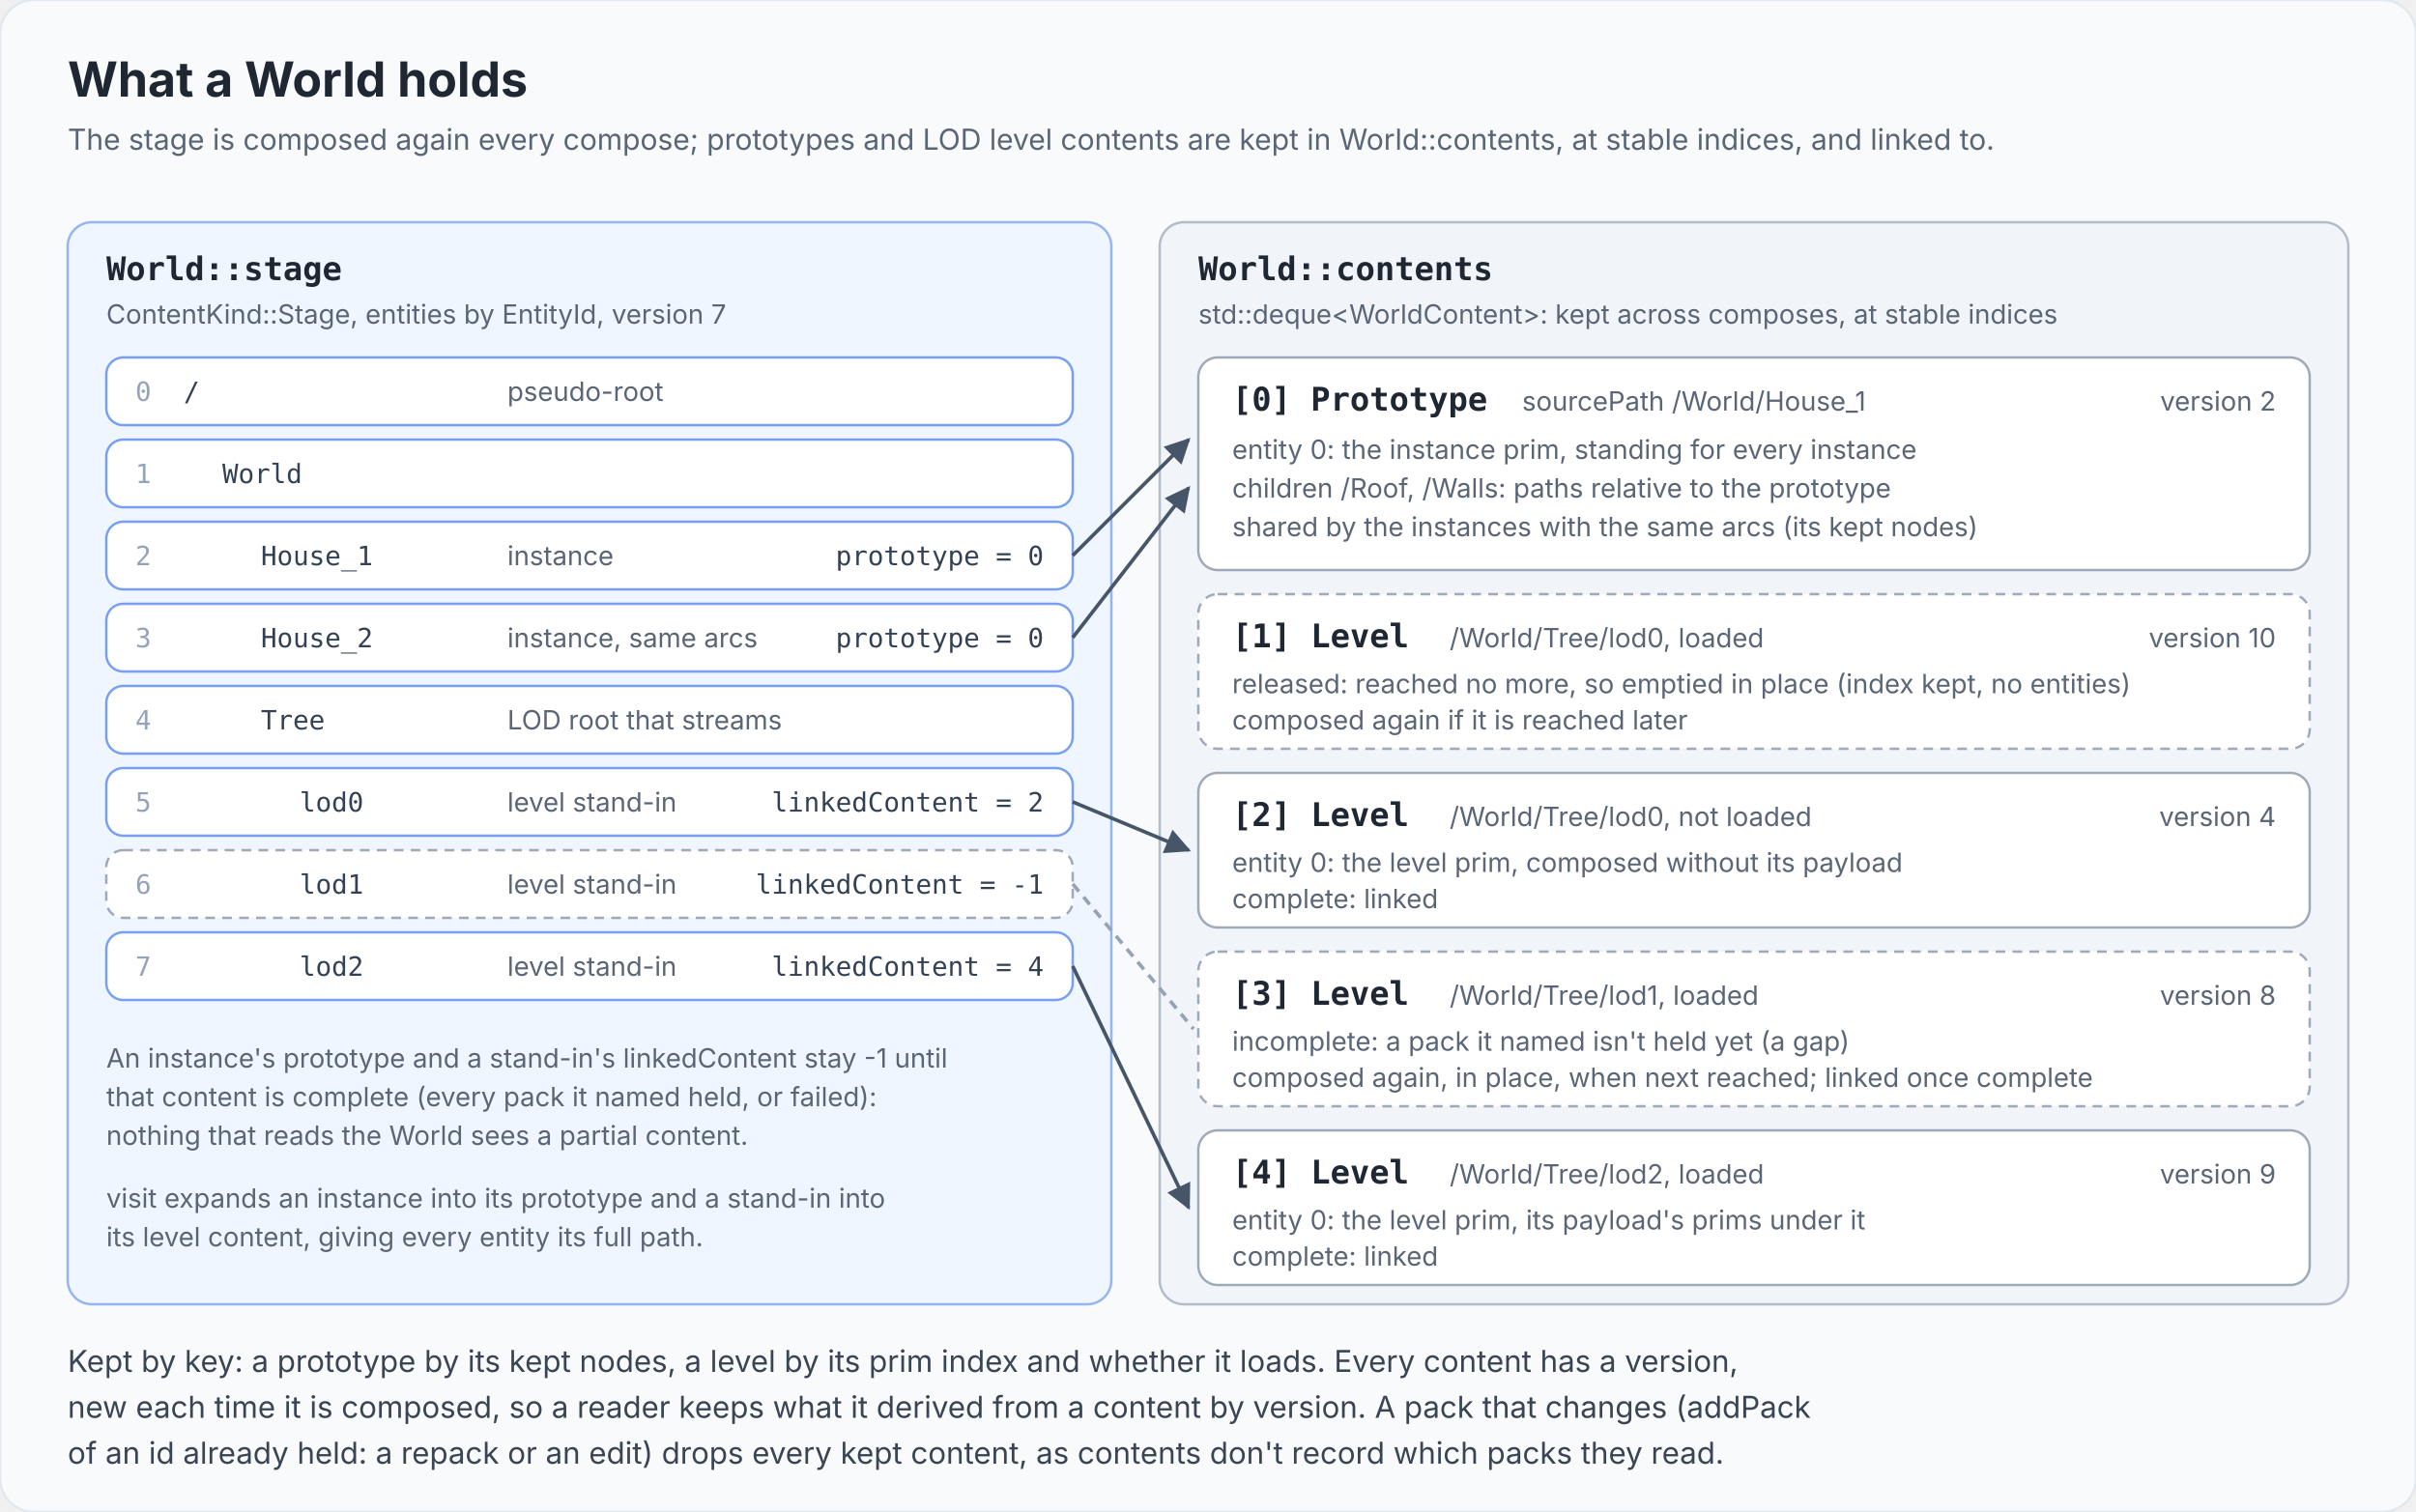
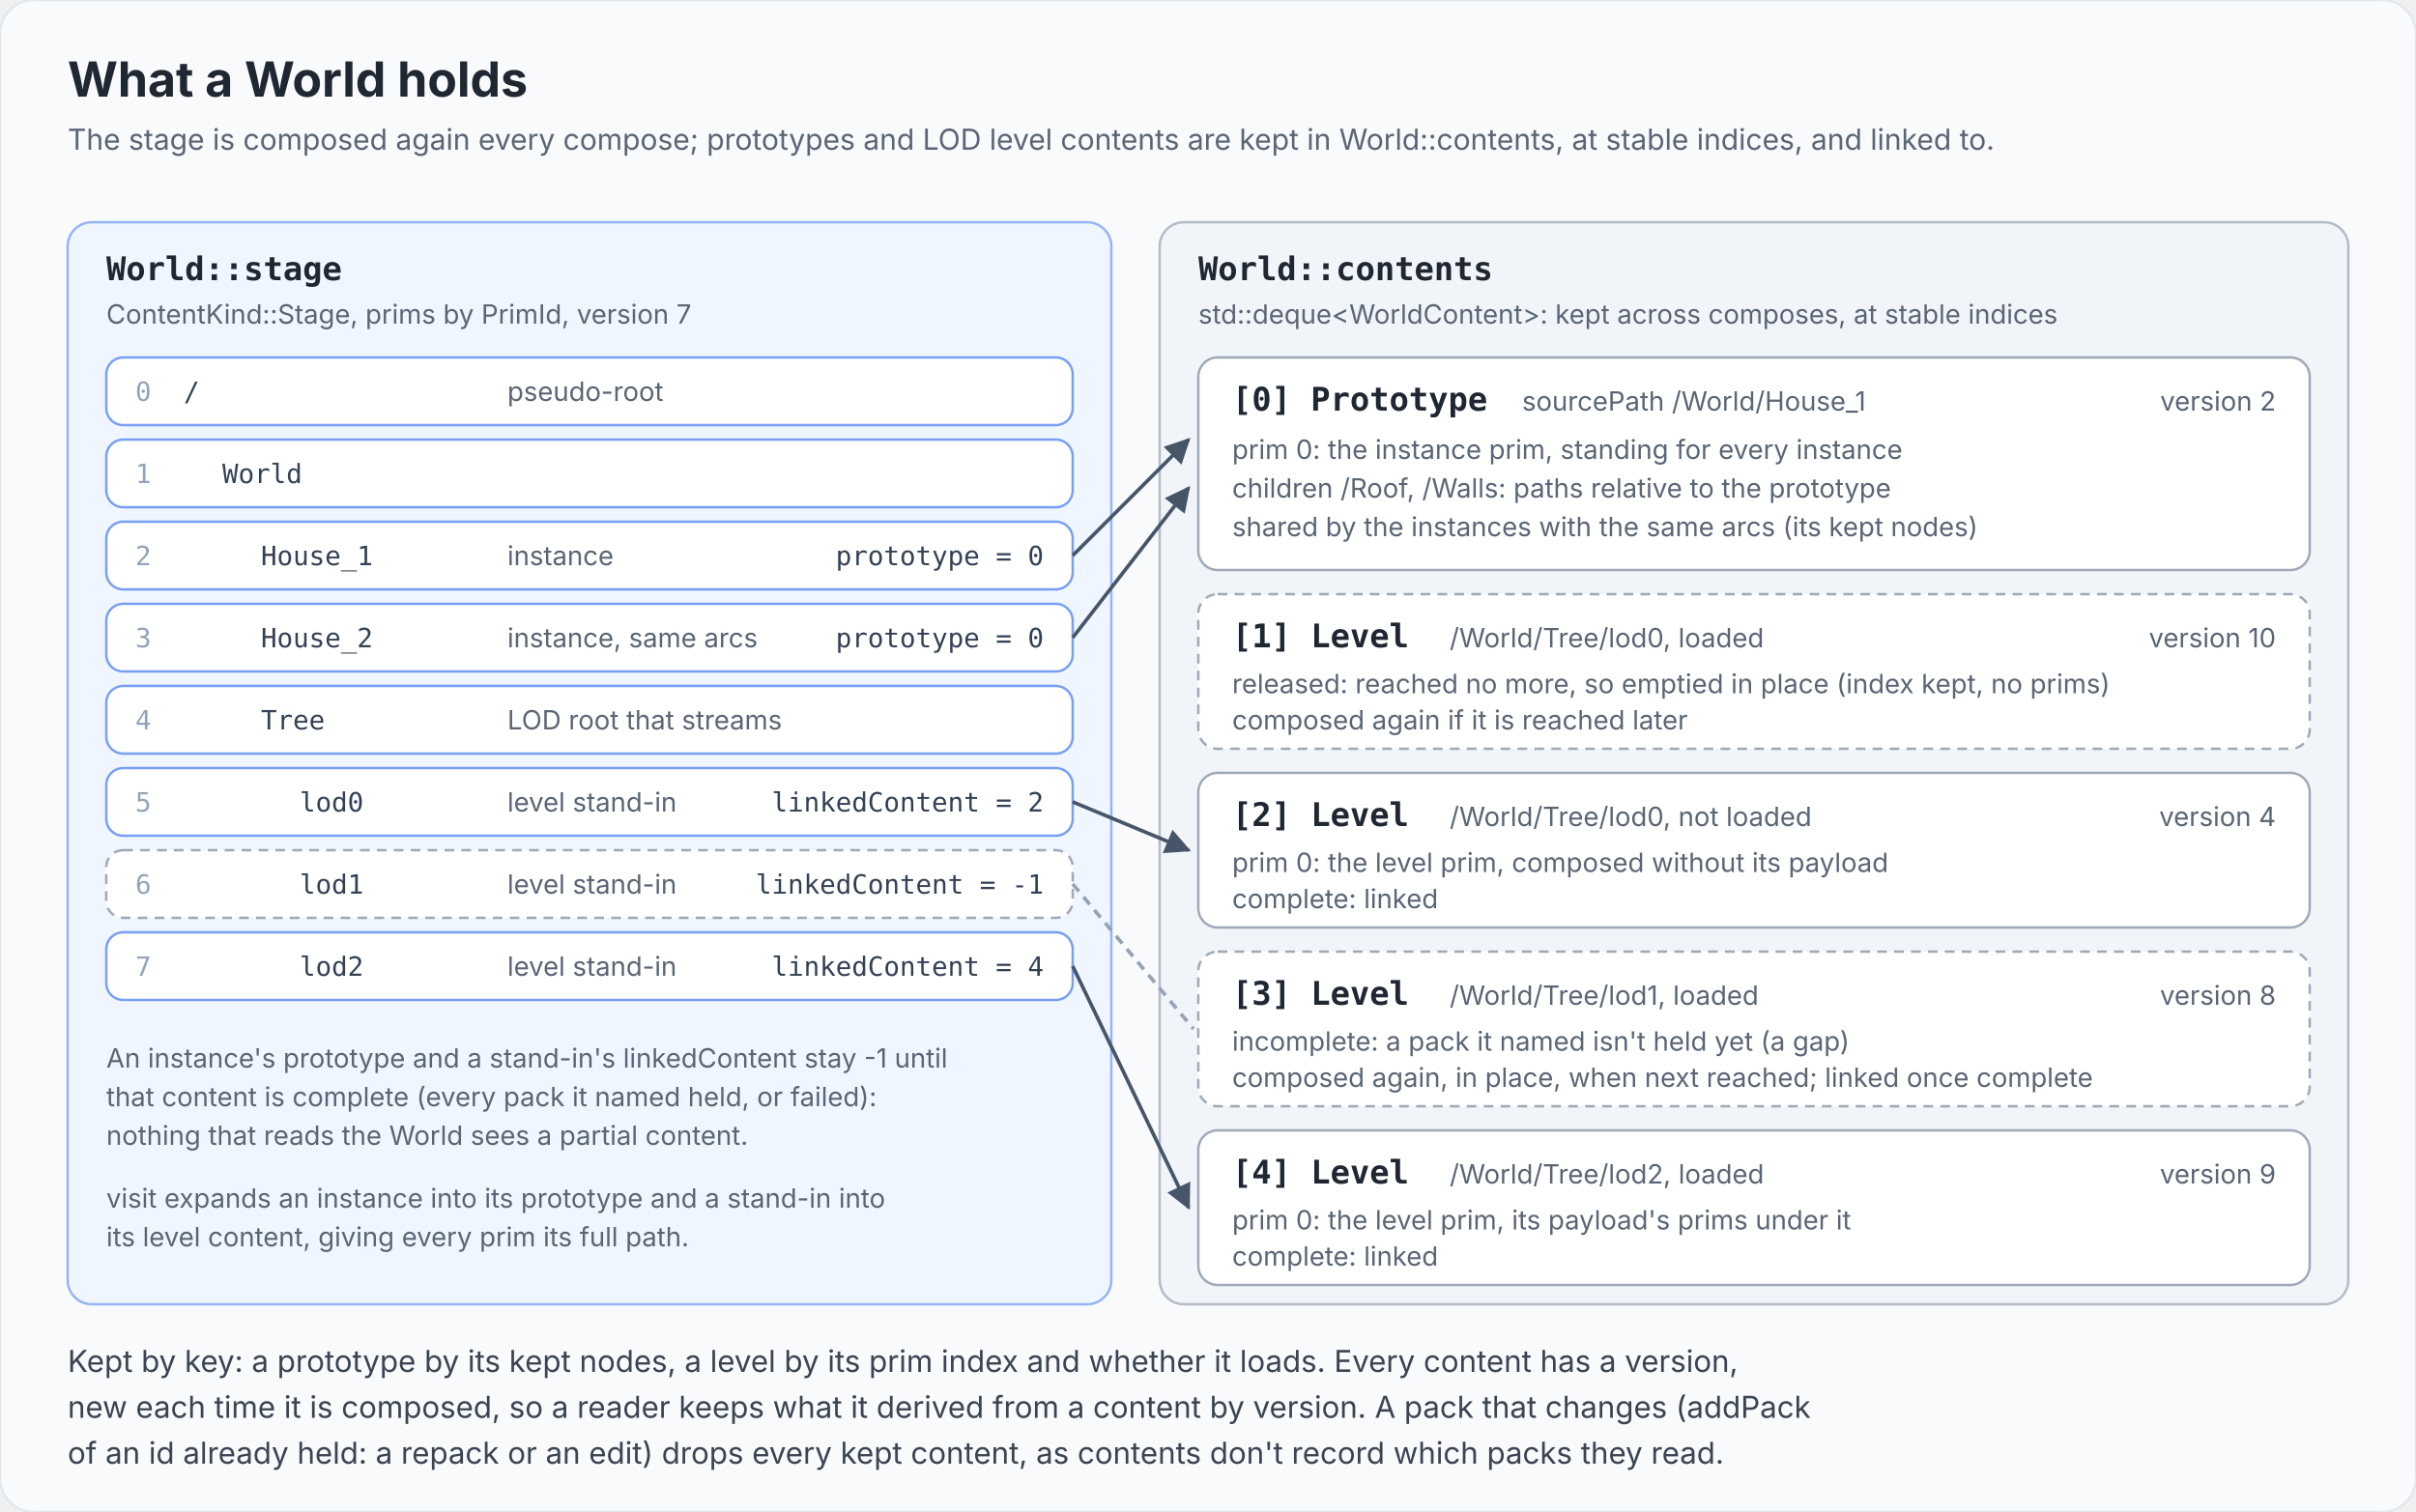
<svg xmlns="http://www.w3.org/2000/svg" width="1000" height="626" viewBox="0 0 1000 626" font-family="Inter, Segoe UI, Helvetica, Arial, sans-serif">
  <style>
    .title { font-size: 20px; font-weight: 700; fill: #1f2733; }
    .lib { font-size: 13.5px; font-weight: 700; fill: #1f2733; font-family: JetBrains Mono, Consolas, Menlo, monospace; }
    .m { font-size: 11px; fill: #334155; font-family: JetBrains Mono, Consolas, Menlo, monospace; }
    .s { font-size: 11px; fill: #5a6575; }
    .t { font-size: 12.5px; fill: #3a4452; }
    .i { font-size: 11px; fill: #94a3b8; font-family: JetBrains Mono, Consolas, Menlo, monospace; }
  </style>
  <defs>
    <marker id="arrow" viewBox="0 0 10 10" refX="9" refY="5" markerWidth="7" markerHeight="7" orient="auto">
      <path d="M0,0 L10,5 L0,10 z" fill="#475569" />
    </marker>
  </defs>
  <rect x="0" y="0" width="1000" height="626" rx="14" fill="#f8fafc" stroke="#e2e8f0" />
  <text x="28" y="40" class="title">What a World holds</text>
  <text x="28" y="62" class="s" style="font-size:12px">The stage is composed again every compose; prototypes and LOD level contents are kept in World::contents, at stable indices, and linked to.</text>
  <rect x="28" y="92" width="432" height="448" rx="10" fill="#eff6ff" stroke="#2563eb" stroke-opacity="0.45" />
  <text x="44" y="116" class="lib">World::stage</text>
-   <text x="44" y="134" class="s">ContentKind::Stage, entities by EntityId, version 7</text>
+   <text x="44" y="134" class="s">ContentKind::Stage, prims by PrimId, version 7</text>
  <rect x="44" y="148" width="400" height="28" rx="7" fill="#ffffff" stroke="#2563eb" stroke-opacity="0.6" />
  <text x="56" y="166" class="i">0</text>
  <text x="76" y="166" class="m">/</text>
  <text x="210" y="166" class="s">pseudo-root</text>
  <rect x="44" y="182" width="400" height="28" rx="7" fill="#ffffff" stroke="#2563eb" stroke-opacity="0.6" />
  <text x="56" y="200" class="i">1</text>
  <text x="92" y="200" class="m">World</text>
  <rect x="44" y="216" width="400" height="28" rx="7" fill="#ffffff" stroke="#2563eb" stroke-opacity="0.6" />
  <text x="56" y="234" class="i">2</text>
  <text x="108" y="234" class="m">House_1</text>
  <text x="210" y="234" class="s">instance</text>
  <text x="432" y="234" class="m" text-anchor="end">prototype = 0</text>
  <rect x="44" y="250" width="400" height="28" rx="7" fill="#ffffff" stroke="#2563eb" stroke-opacity="0.6" />
  <text x="56" y="268" class="i">3</text>
  <text x="108" y="268" class="m">House_2</text>
  <text x="210" y="268" class="s">instance, same arcs</text>
  <text x="432" y="268" class="m" text-anchor="end">prototype = 0</text>
  <rect x="44" y="284" width="400" height="28" rx="7" fill="#ffffff" stroke="#2563eb" stroke-opacity="0.6" />
  <text x="56" y="302" class="i">4</text>
  <text x="108" y="302" class="m">Tree</text>
  <text x="210" y="302" class="s">LOD root that streams</text>
  <rect x="44" y="318" width="400" height="28" rx="7" fill="#ffffff" stroke="#2563eb" stroke-opacity="0.6" />
  <text x="56" y="336" class="i">5</text>
  <text x="124" y="336" class="m">lod0</text>
  <text x="210" y="336" class="s">level stand-in</text>
  <text x="432" y="336" class="m" text-anchor="end">linkedContent = 2</text>
  <rect x="44" y="352" width="400" height="28" rx="7" fill="#ffffff" stroke="#64748b" stroke-opacity="0.6" stroke-dasharray="4 3" />
  <text x="56" y="370" class="i">6</text>
  <text x="124" y="370" class="m">lod1</text>
  <text x="210" y="370" class="s">level stand-in</text>
  <text x="432" y="370" class="m" text-anchor="end">linkedContent = -1</text>
  <rect x="44" y="386" width="400" height="28" rx="7" fill="#ffffff" stroke="#2563eb" stroke-opacity="0.6" />
  <text x="56" y="404" class="i">7</text>
  <text x="124" y="404" class="m">lod2</text>
  <text x="210" y="404" class="s">level stand-in</text>
  <text x="432" y="404" class="m" text-anchor="end">linkedContent = 4</text>
  <text x="44" y="442" class="s">An instance's prototype and a stand-in's linkedContent stay -1 until</text>
  <text x="44" y="458" class="s">that content is complete (every pack it named held, or failed):</text>
  <text x="44" y="474" class="s">nothing that reads the World sees a partial content.</text>
  <text x="44" y="500" class="s">visit expands an instance into its prototype and a stand-in into</text>
-   <text x="44" y="516" class="s">its level content, giving every entity its full path.</text>
+   <text x="44" y="516" class="s">its level content, giving every prim its full path.</text>
  <rect x="480" y="92" width="492" height="448" rx="10" fill="#f1f5f9" stroke="#64748b" stroke-opacity="0.45" />
  <text x="496" y="116" class="lib">World::contents</text>
  <text x="496" y="134" class="s">std::deque&lt;WorldContent&gt;: kept across composes, at stable indices</text>
  <rect x="496" y="148" width="460" height="88" rx="8" fill="#ffffff" stroke="#64748b" stroke-opacity="0.6" />
  <text x="510" y="170" class="lib">[0] Prototype</text>
  <text x="630" y="170" class="s">sourcePath /World/House_1</text>
  <text x="942" y="170" class="s" text-anchor="end">version 2</text>
-   <text x="510" y="190" class="s">entity 0: the instance prim, standing for every instance</text>
+   <text x="510" y="190" class="s">prim 0: the instance prim, standing for every instance</text>
  <text x="510" y="206" class="s">children /Roof, /Walls: paths relative to the prototype</text>
  <text x="510" y="222" class="s">shared by the instances with the same arcs (its kept nodes)</text>
  <rect x="496" y="246" width="460" height="64" rx="8" fill="#ffffff" stroke="#64748b" stroke-opacity="0.6" stroke-dasharray="4 3" />
  <text x="510" y="268" class="lib">[1] Level</text>
  <text x="600" y="268" class="s">/World/Tree/lod0, loaded</text>
  <text x="942" y="268" class="s" text-anchor="end">version 10</text>
-   <text x="510" y="287" class="s">released: reached no more, so emptied in place (index kept, no entities)</text>
+   <text x="510" y="287" class="s">released: reached no more, so emptied in place (index kept, no prims)</text>
  <text x="510" y="302" class="s">composed again if it is reached later</text>
  <rect x="496" y="320" width="460" height="64" rx="8" fill="#ffffff" stroke="#64748b" stroke-opacity="0.6" />
  <text x="510" y="342" class="lib">[2] Level</text>
  <text x="600" y="342" class="s">/World/Tree/lod0, not loaded</text>
  <text x="942" y="342" class="s" text-anchor="end">version 4</text>
-   <text x="510" y="361" class="s">entity 0: the level prim, composed without its payload</text>
+   <text x="510" y="361" class="s">prim 0: the level prim, composed without its payload</text>
  <text x="510" y="376" class="s">complete: linked</text>
  <rect x="496" y="394" width="460" height="64" rx="8" fill="#ffffff" stroke="#64748b" stroke-opacity="0.6" stroke-dasharray="4 3" />
  <text x="510" y="416" class="lib">[3] Level</text>
  <text x="600" y="416" class="s">/World/Tree/lod1, loaded</text>
  <text x="942" y="416" class="s" text-anchor="end">version 8</text>
  <text x="510" y="435" class="s">incomplete: a pack it named isn't held yet (a gap)</text>
  <text x="510" y="450" class="s">composed again, in place, when next reached; linked once complete</text>
  <rect x="496" y="468" width="460" height="64" rx="8" fill="#ffffff" stroke="#64748b" stroke-opacity="0.6" />
  <text x="510" y="490" class="lib">[4] Level</text>
  <text x="600" y="490" class="s">/World/Tree/lod2, loaded</text>
  <text x="942" y="490" class="s" text-anchor="end">version 9</text>
-   <text x="510" y="509" class="s">entity 0: the level prim, its payload's prims under it</text>
+   <text x="510" y="509" class="s">prim 0: the level prim, its payload's prims under it</text>
  <text x="510" y="524" class="s">complete: linked</text>
  <path d="M 444 230 L 492 182" fill="none" stroke="#475569" stroke-width="1.5" marker-end="url(#arrow)" />
  <path d="M 444 264 L 492 202" fill="none" stroke="#475569" stroke-width="1.5" marker-end="url(#arrow)" />
  <path d="M 444 332 L 492 352" fill="none" stroke="#475569" stroke-width="1.5" marker-end="url(#arrow)" />
  <path d="M 444 366 L 494 426" fill="none" stroke="#94a3b8" stroke-width="1.5" stroke-dasharray="4 3" />
  <path d="M 444 400 L 492 500" fill="none" stroke="#475569" stroke-width="1.5" marker-end="url(#arrow)" />
  <text x="28" y="568" class="t">Kept by key: a prototype by its kept nodes, a level by its prim index and whether it loads. Every content has a version,</text>
  <text x="28" y="587" class="t">new each time it is composed, so a reader keeps what it derived from a content by version. A pack that changes (addPack</text>
  <text x="28" y="606" class="t">of an id already held: a repack or an edit) drops every kept content, as contents don't record which packs they read.</text>
</svg>
